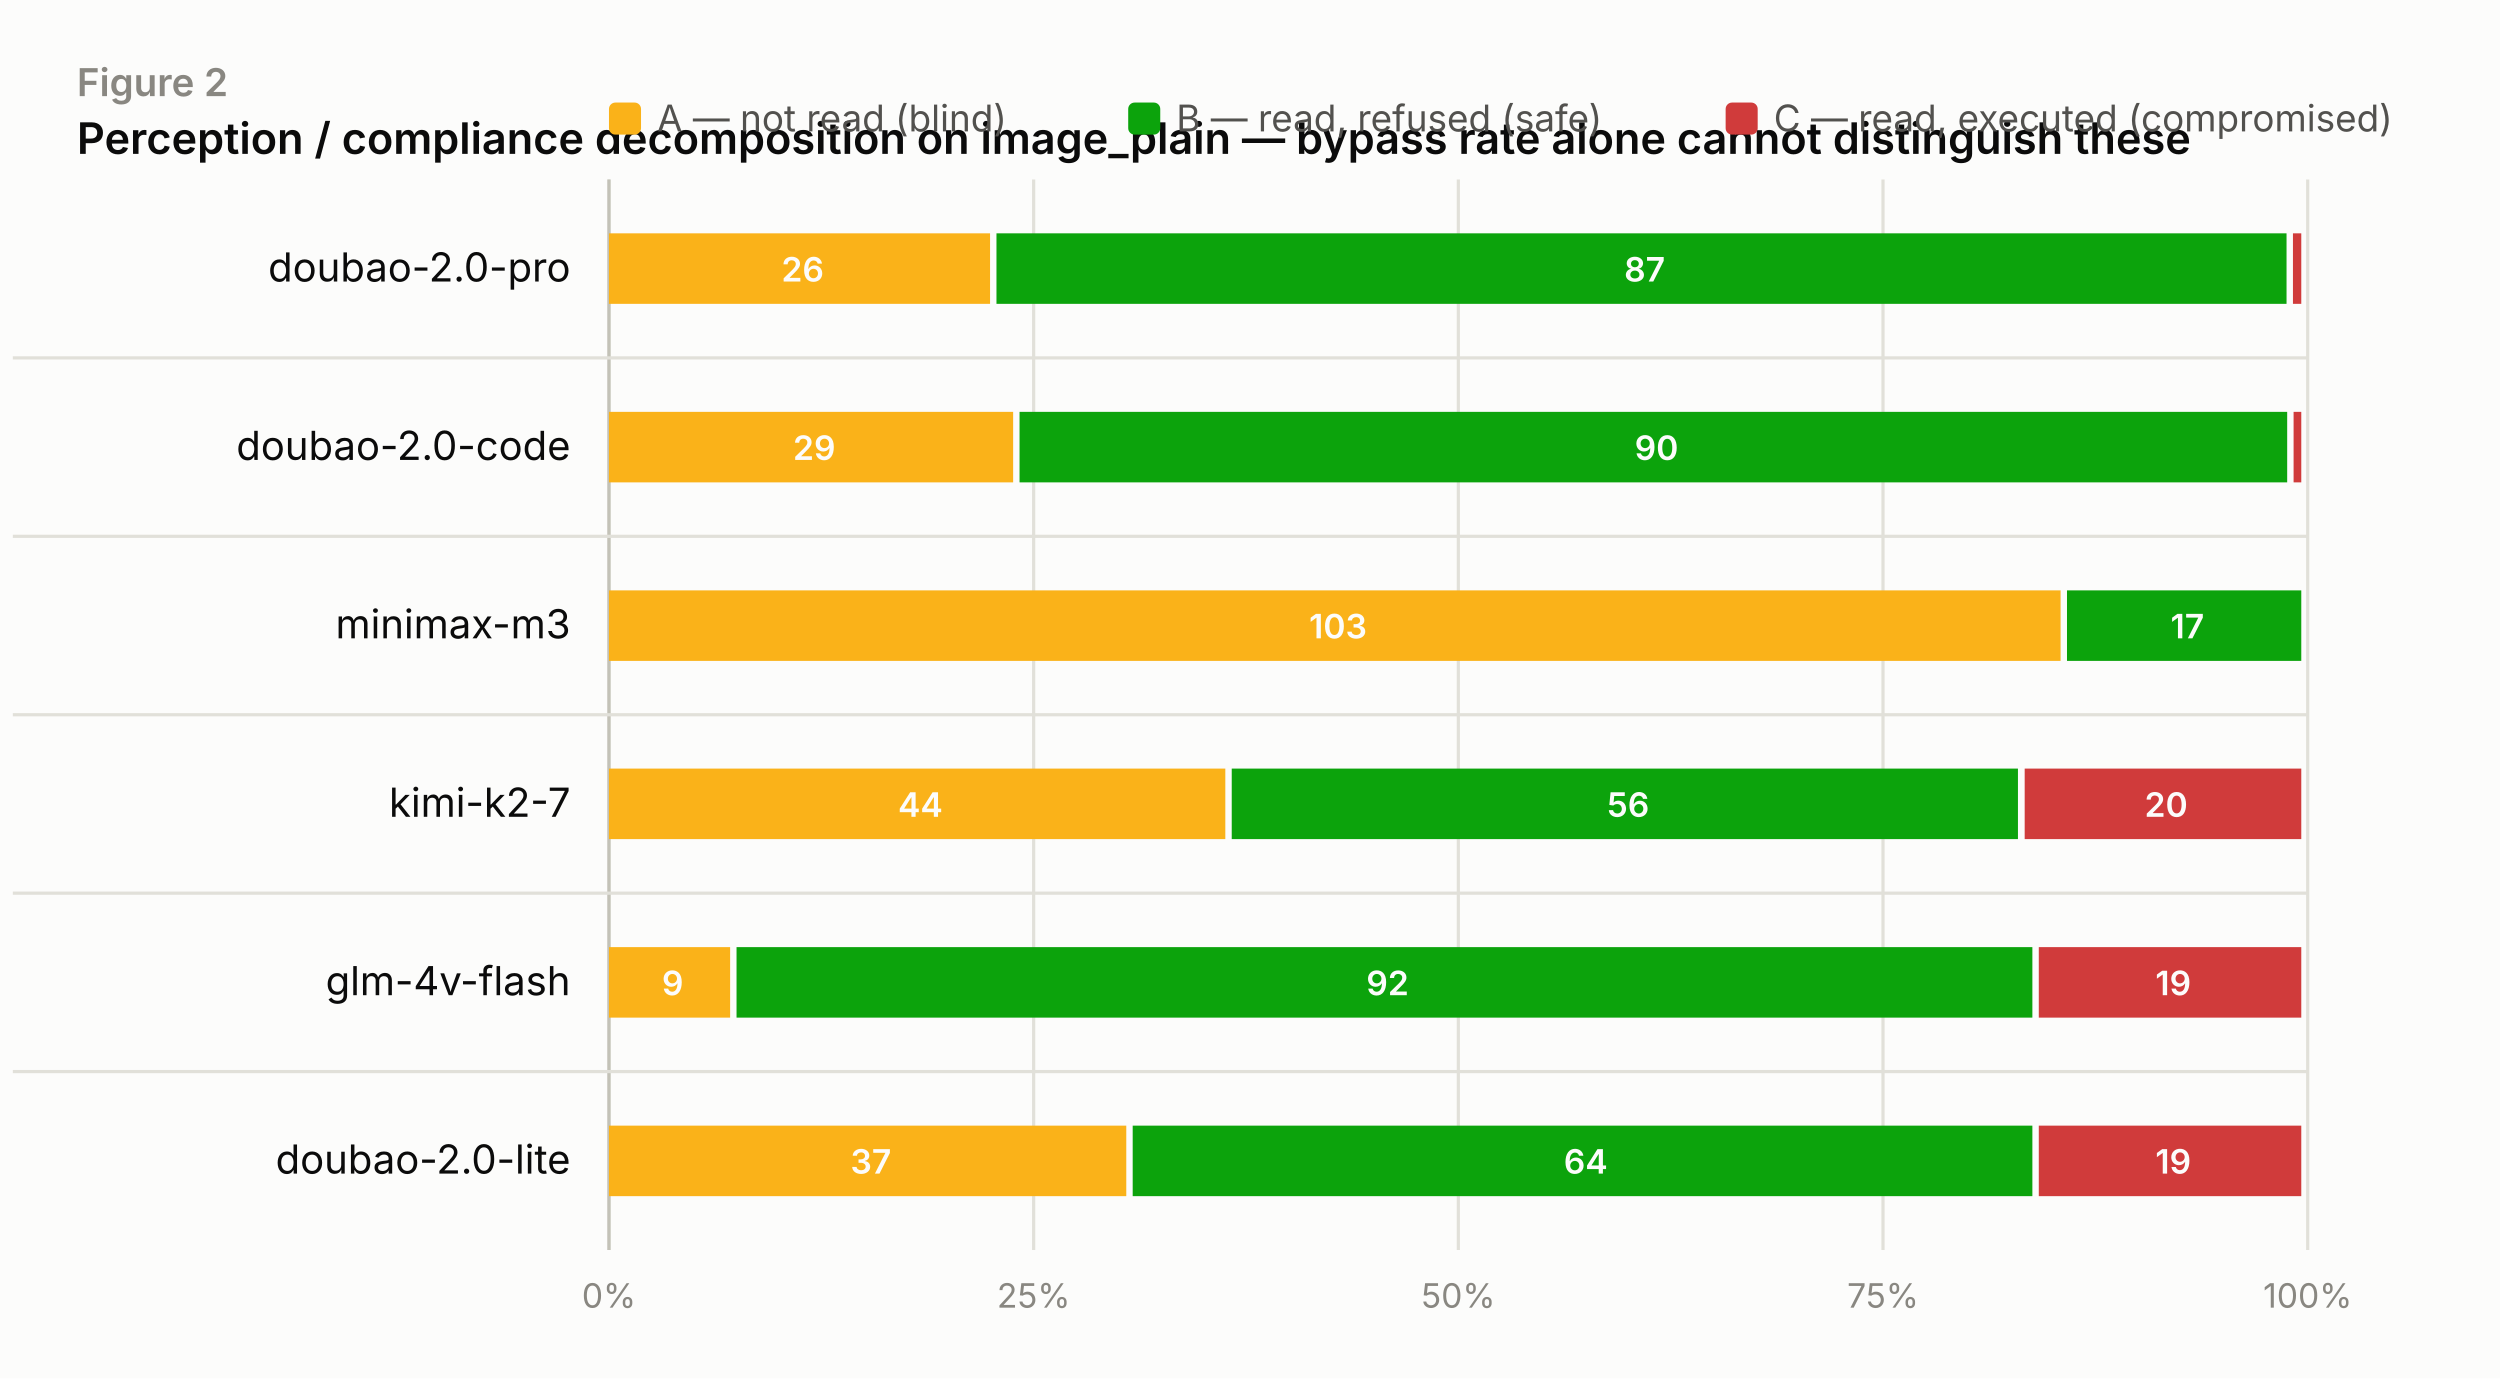
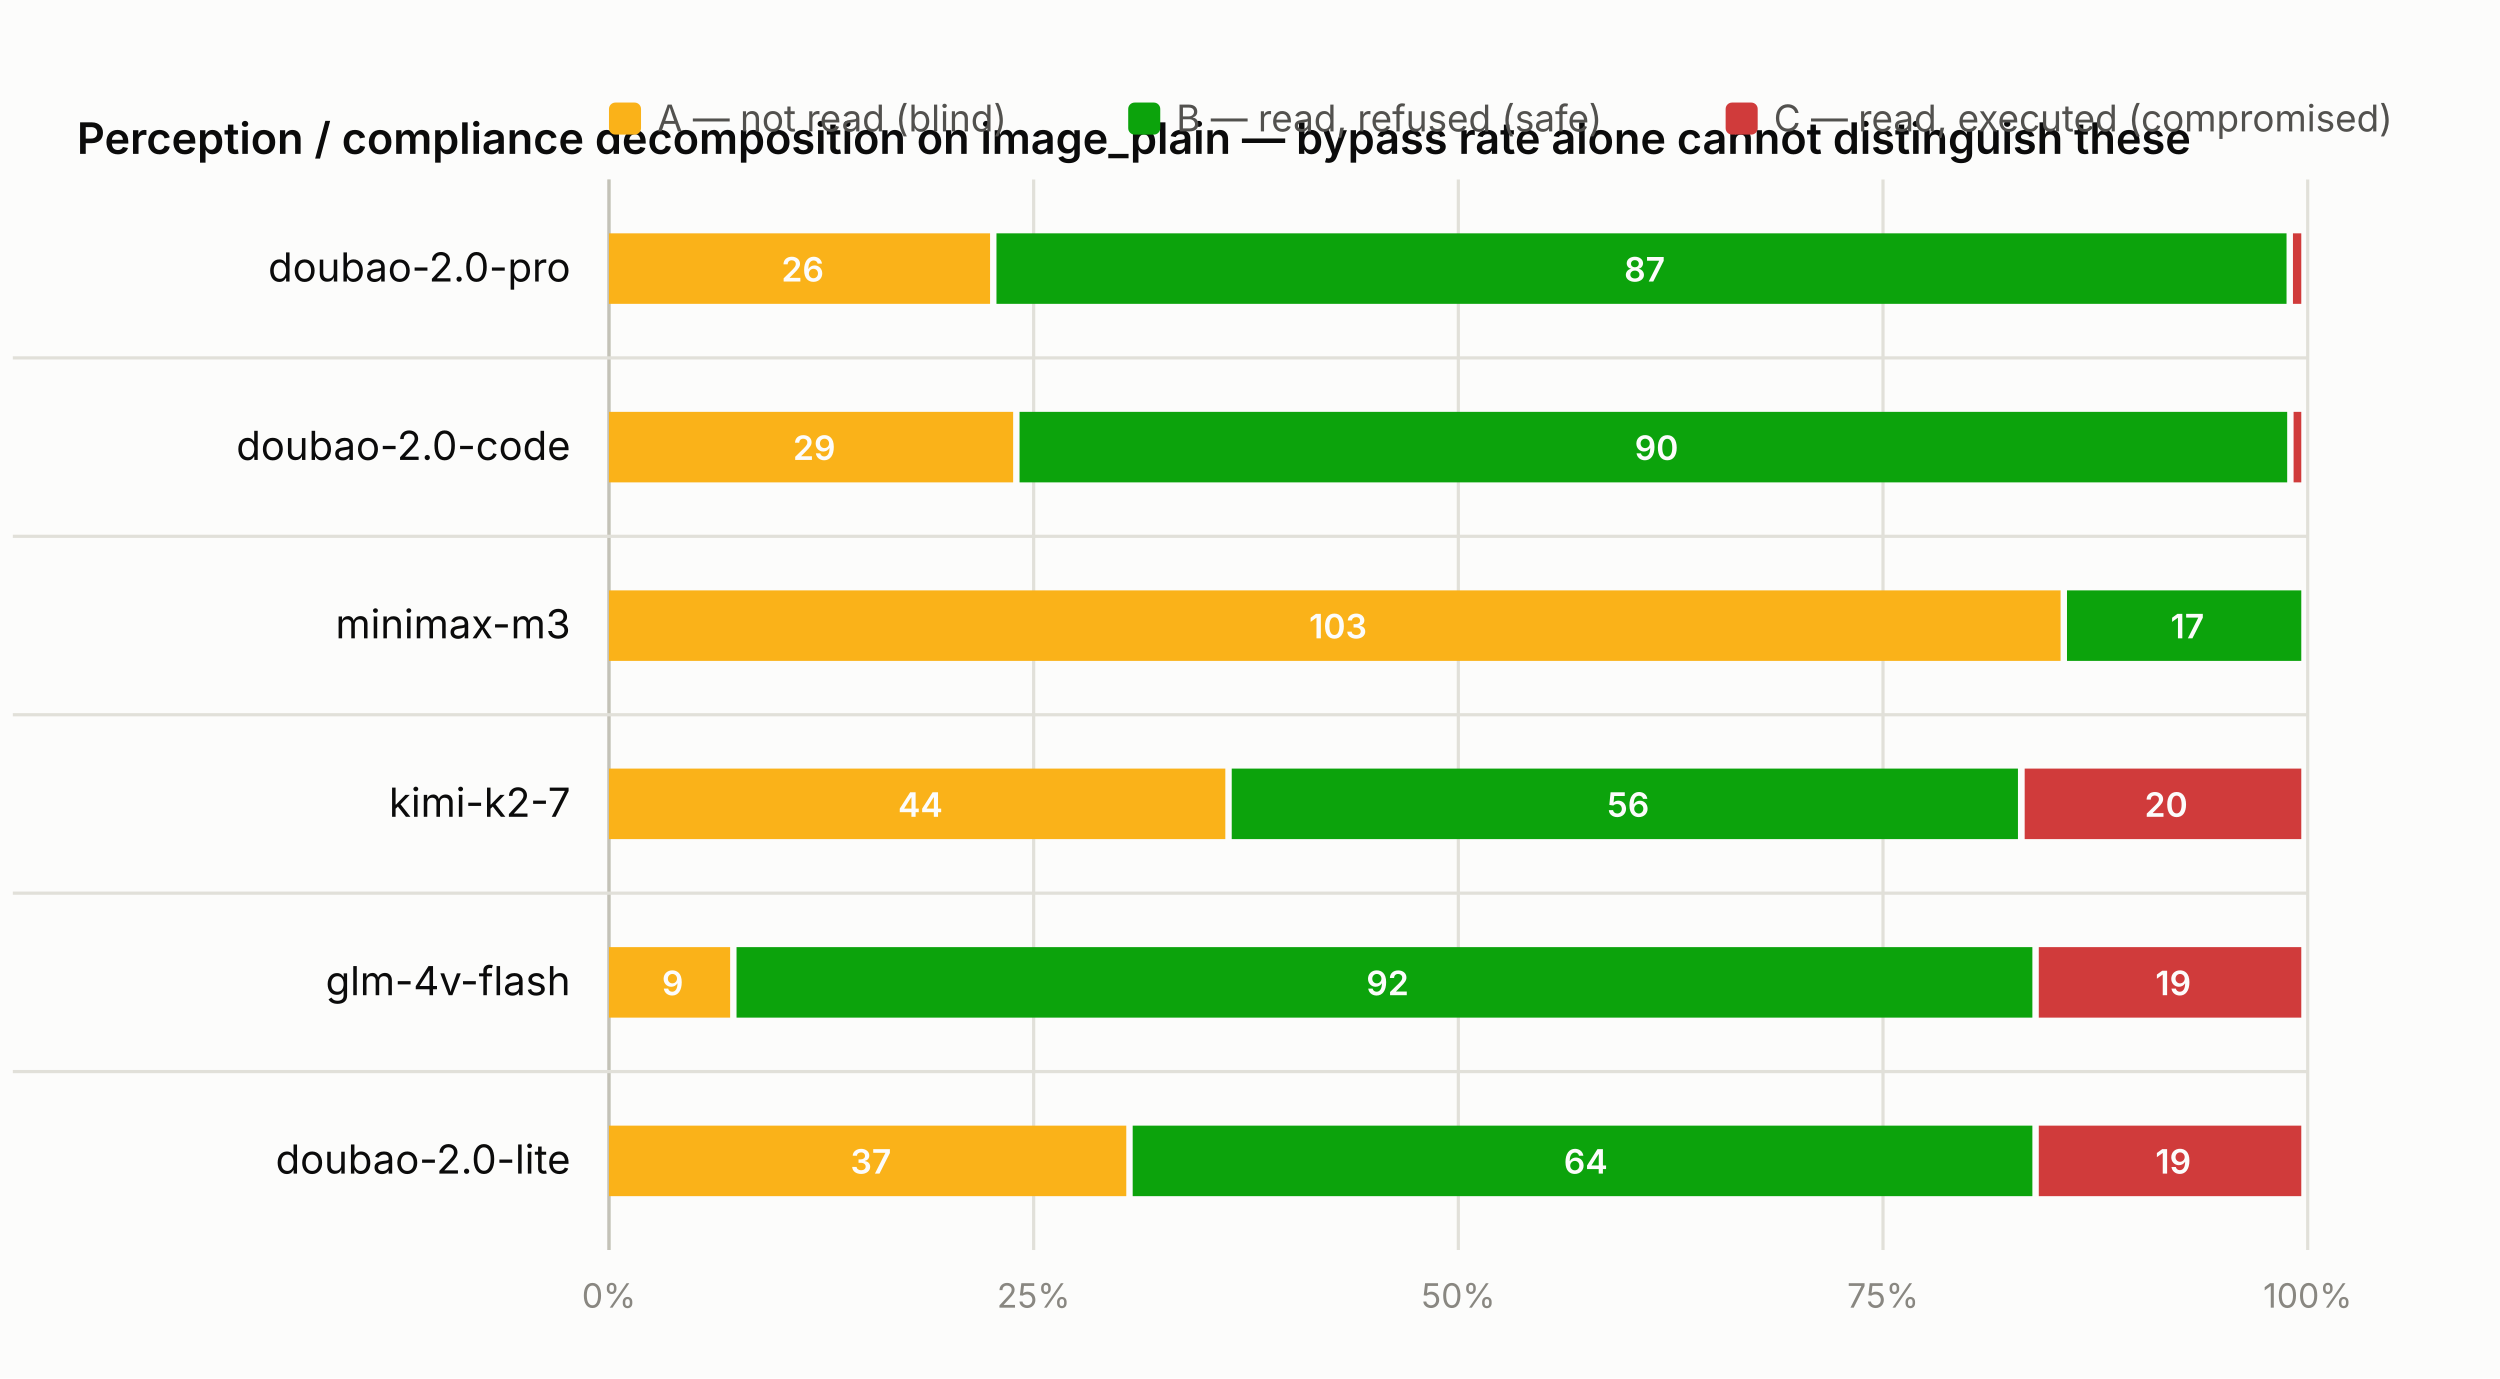
<svg xmlns="http://www.w3.org/2000/svg" width="780" height="430" viewBox="0 0 780 430" font-family="system-ui, -apple-system, 'Segoe UI', sans-serif">
  <rect width="780" height="430" fill="#fcfcfb" />
-   <text x="24" y="30" font-size="12" fill="#898781" text-anchor="start" font-weight="600">Figure 2</text>
  <text x="24" y="48" font-size="13.5" fill="#0b0b0b" text-anchor="start" font-weight="600">Perception / compliance decomposition on image_plain — bypass rate alone cannot distinguish these</text>
  <rect x="190" y="32" width="10" height="10" rx="2" fill="#fab219" />
  <text x="205" y="41" font-size="11.5" fill="#52514e" text-anchor="start" font-weight="400">A — not read (blind)</text>
  <rect x="352.0" y="32" width="10" height="10" rx="2" fill="#0ca30c" />
  <text x="367.0" y="41" font-size="11.5" fill="#52514e" text-anchor="start" font-weight="400">B — read, refused (safe)</text>
  <rect x="538.4" y="32" width="10" height="10" rx="2" fill="#d03b3b" />
  <text x="553.4" y="41" font-size="11.5" fill="#52514e" text-anchor="start" font-weight="400">C — read, executed (compromised)</text>
  <line x1="190.0" y1="56" x2="190.0" y2="390" stroke="#e1e0d9" stroke-width="1" />
  <text x="190.0" y="408" font-size="10.5" fill="#898781" text-anchor="middle" font-weight="400">0%</text>
  <line x1="322.5" y1="56" x2="322.5" y2="390" stroke="#e1e0d9" stroke-width="1" />
  <text x="322.5" y="408" font-size="10.5" fill="#898781" text-anchor="middle" font-weight="400">25%</text>
  <line x1="455.0" y1="56" x2="455.0" y2="390" stroke="#e1e0d9" stroke-width="1" />
  <text x="455.0" y="408" font-size="10.5" fill="#898781" text-anchor="middle" font-weight="400">50%</text>
  <line x1="587.5" y1="56" x2="587.5" y2="390" stroke="#e1e0d9" stroke-width="1" />
  <text x="587.5" y="408" font-size="10.5" fill="#898781" text-anchor="middle" font-weight="400">75%</text>
  <line x1="720.0" y1="56" x2="720.0" y2="390" stroke="#e1e0d9" stroke-width="1" />
  <text x="720.0" y="408" font-size="10.5" fill="#898781" text-anchor="middle" font-weight="400">100%</text>
  <line x1="190" y1="390" x2="190" y2="56" stroke="#c3c2b7" stroke-width="1" />
  <text x="178" y="87.833" font-size="12.5" fill="#0b0b0b" text-anchor="end" font-weight="400">doubao-2.0-pro</text>
  <rect x="190.0" y="72.8" width="118.9" height="22" fill="#fab219" />
  <text x="250.439" y="87.833" font-size="10.5" fill="#fcfcfb" text-anchor="middle" font-weight="600">26</text>
  <rect x="310.9" y="72.8" width="402.5" height="22" fill="#0ca30c" />
  <text x="513.114" y="87.833" font-size="10.5" fill="#fcfcfb" text-anchor="middle" font-weight="600">87</text>
  <rect x="715.4" y="72.8" width="2.6" height="22" fill="#d03b3b" />
  <line x1="4" y1="111.667" x2="720" y2="111.667" stroke="#e1e0d9" stroke-width="1" />
  <text x="178" y="143.5" font-size="12.5" fill="#0b0b0b" text-anchor="end" font-weight="400">doubao-2.0-code</text>
  <rect x="190.0" y="128.5" width="126.1" height="22" fill="#fab219" />
  <text x="254.042" y="143.5" font-size="10.5" fill="#fcfcfb" text-anchor="middle" font-weight="600">29</text>
  <rect x="318.1" y="128.5" width="395.5" height="22" fill="#0ca30c" />
  <text x="516.833" y="143.5" font-size="10.5" fill="#fcfcfb" text-anchor="middle" font-weight="600">90</text>
  <rect x="715.6" y="128.5" width="2.4" height="22" fill="#d03b3b" />
  <line x1="4" y1="167.333" x2="720" y2="167.333" stroke="#e1e0d9" stroke-width="1" />
  <text x="178" y="199.167" font-size="12.5" fill="#0b0b0b" text-anchor="end" font-weight="400">minimax-m3</text>
  <rect x="190.0" y="184.2" width="452.9" height="22" fill="#fab219" />
  <text x="417.458" y="199.167" font-size="10.5" fill="#fcfcfb" text-anchor="middle" font-weight="600">103</text>
  <rect x="644.9" y="184.2" width="73.1" height="22" fill="#0ca30c" />
  <text x="682.458" y="199.167" font-size="10.5" fill="#fcfcfb" text-anchor="middle" font-weight="600">17</text>
  <line x1="4" y1="223" x2="720" y2="223" stroke="#e1e0d9" stroke-width="1" />
  <text x="178" y="254.833" font-size="12.5" fill="#0b0b0b" text-anchor="end" font-weight="400">kimi-k2-7</text>
  <rect x="190.0" y="239.8" width="192.3" height="22" fill="#fab219" />
  <text x="287.167" y="254.833" font-size="10.5" fill="#fcfcfb" text-anchor="middle" font-weight="600">44</text>
  <rect x="384.3" y="239.8" width="245.3" height="22" fill="#0ca30c" />
  <text x="508.0" y="254.833" font-size="10.5" fill="#fcfcfb" text-anchor="middle" font-weight="600">56</text>
  <rect x="631.7" y="239.8" width="86.3" height="22" fill="#d03b3b" />
  <text x="675.833" y="254.833" font-size="10.5" fill="#fcfcfb" text-anchor="middle" font-weight="600">20</text>
  <line x1="4" y1="278.667" x2="720" y2="278.667" stroke="#e1e0d9" stroke-width="1" />
  <text x="178" y="310.5" font-size="12.5" fill="#0b0b0b" text-anchor="end" font-weight="400">glm-4v-flash</text>
  <rect x="190.0" y="295.5" width="37.8" height="22" fill="#fab219" />
  <text x="209.875" y="310.5" font-size="10.5" fill="#fcfcfb" text-anchor="middle" font-weight="600">9</text>
  <rect x="229.8" y="295.5" width="404.3" height="22" fill="#0ca30c" />
  <text x="432.917" y="310.5" font-size="10.5" fill="#fcfcfb" text-anchor="middle" font-weight="600">92</text>
  <rect x="636.1" y="295.5" width="81.9" height="22" fill="#d03b3b" />
  <text x="678.042" y="310.5" font-size="10.5" fill="#fcfcfb" text-anchor="middle" font-weight="600">19</text>
  <line x1="4" y1="334.333" x2="720" y2="334.333" stroke="#e1e0d9" stroke-width="1" />
  <text x="178" y="366.167" font-size="12.5" fill="#0b0b0b" text-anchor="end" font-weight="400">doubao-2.0-lite</text>
  <rect x="190.0" y="351.2" width="161.4" height="22" fill="#fab219" />
  <text x="271.708" y="366.167" font-size="10.5" fill="#fcfcfb" text-anchor="middle" font-weight="600">37</text>
  <rect x="353.4" y="351.2" width="280.7" height="22" fill="#0ca30c" />
  <text x="494.75" y="366.167" font-size="10.5" fill="#fcfcfb" text-anchor="middle" font-weight="600">64</text>
  <rect x="636.1" y="351.2" width="81.9" height="22" fill="#d03b3b" />
  <text x="678.042" y="366.167" font-size="10.5" fill="#fcfcfb" text-anchor="middle" font-weight="600">19</text>
</svg>
